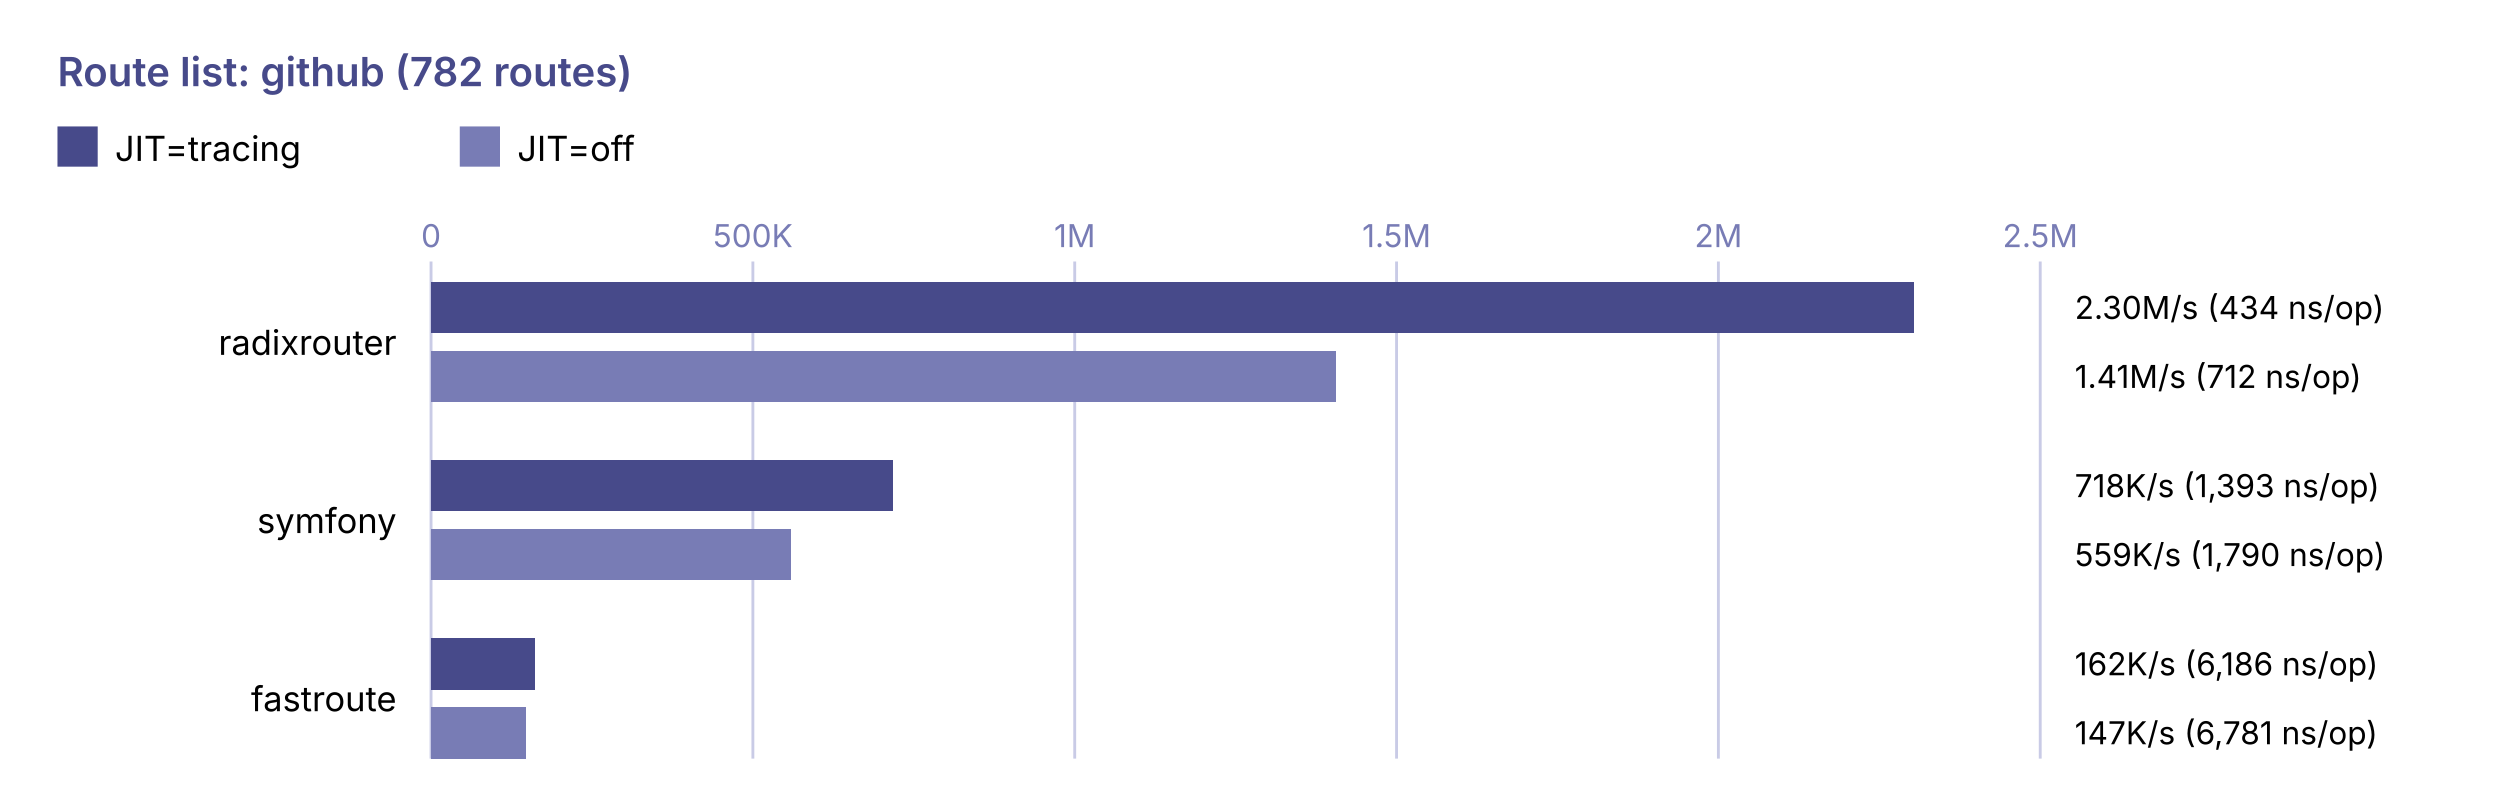
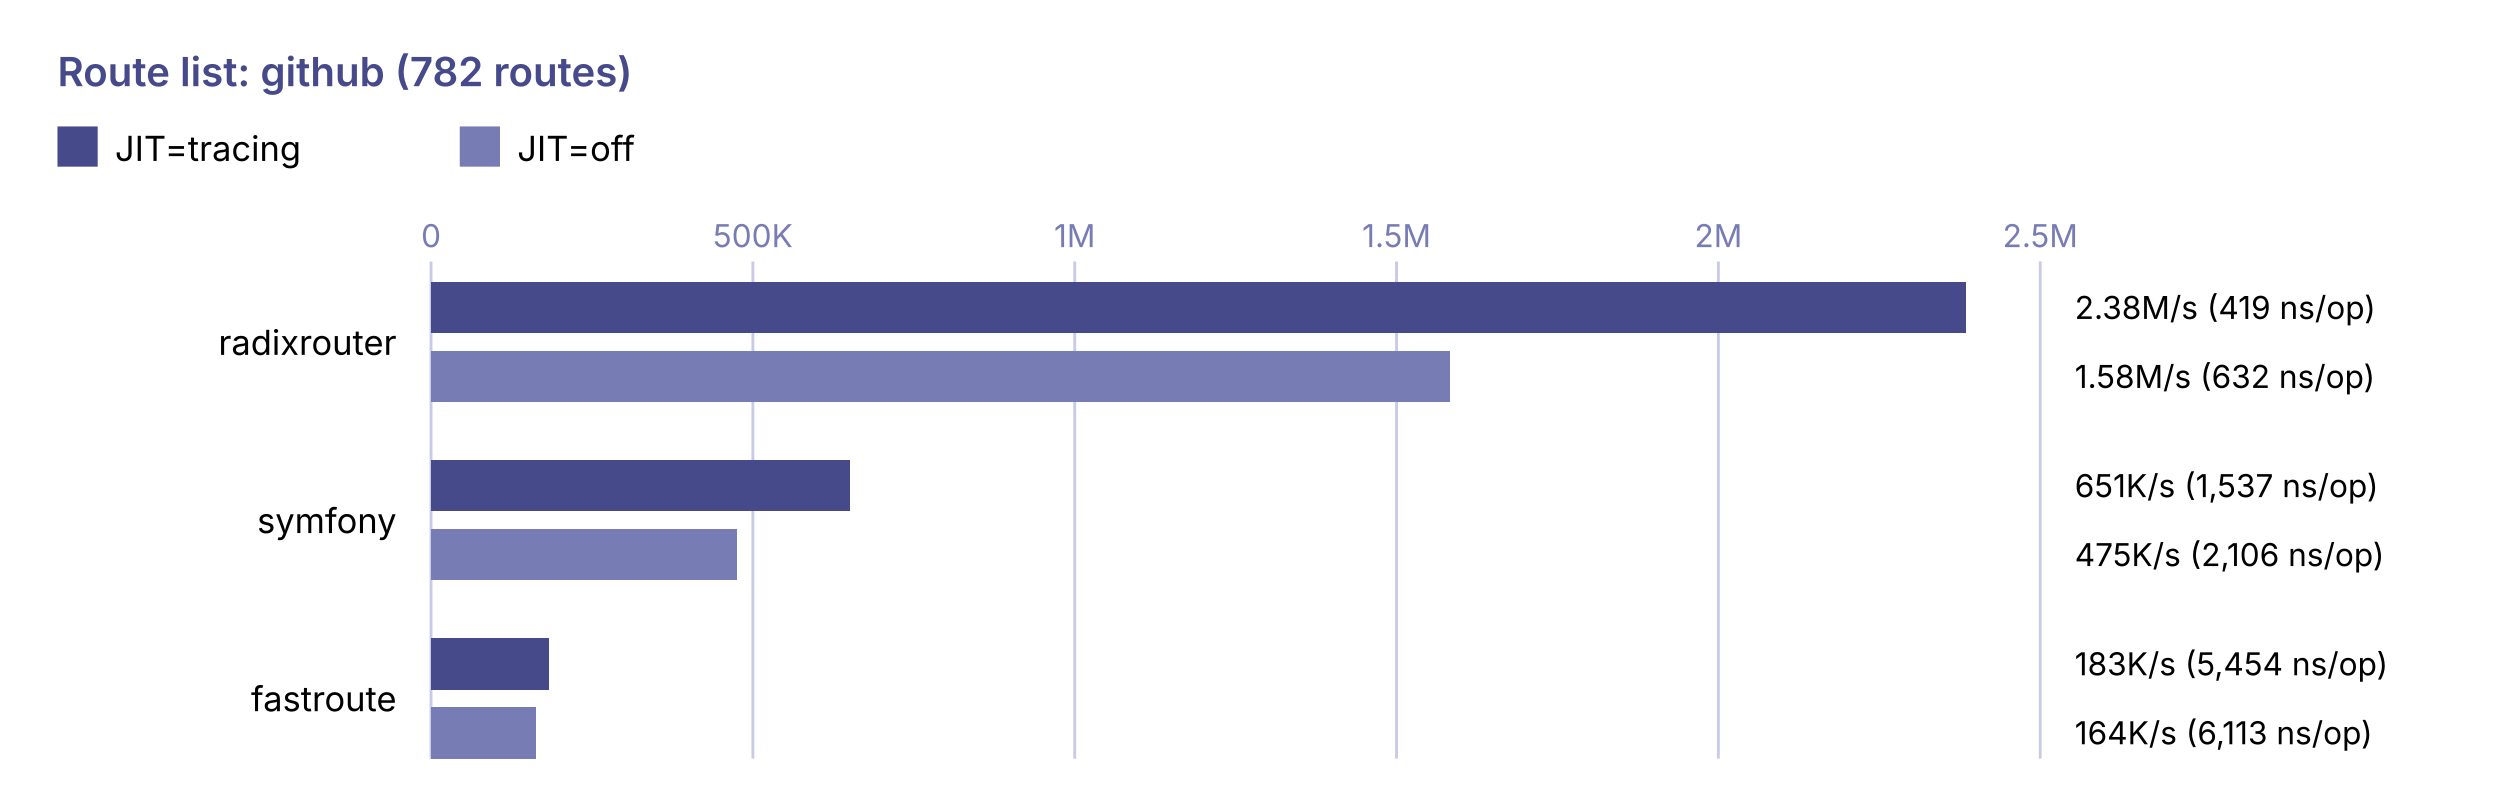
<svg xmlns="http://www.w3.org/2000/svg" viewBox="0 0 870 276" font-family="system-ui, -apple-system, 'Segoe UI', sans-serif">
  <style>.fg{fill:#000000}.accent{fill:#474A8A}.bar{shape-rendering:crispEdges}.div{stroke:#C9CBE6;stroke-width:1}.tick{fill:#787CB5}@media(prefers-color-scheme:dark){.fg{fill:#E6E6E6}.accent{fill:#B0B3D6}.tick{fill:#B0B3D6}}</style>
  <text class="accent" x="20" y="30" font-size="14" font-weight="600">Route list: github (782 routes)</text>
  <rect x="20" y="44" width="14" height="14" fill="#474A8A" />
  <text class="fg" x="40" y="56" font-size="12">JIT=tracing</text>
  <rect x="160" y="44" width="14" height="14" fill="#787CB5" />
  <text class="fg" x="180" y="56" font-size="12">JIT=off</text>
  <text class="tick" x="150.00" y="86.0" text-anchor="middle" font-size="11">0</text>
  <line class="div" x1="262.00" y1="91.0" x2="262.00" y2="264.0" />
  <text class="tick" x="262.00" y="86.0" text-anchor="middle" font-size="11">500K</text>
  <line class="div" x1="374.00" y1="91.0" x2="374.00" y2="264.0" />
  <text class="tick" x="374.00" y="86.0" text-anchor="middle" font-size="11">1M</text>
  <line class="div" x1="486.00" y1="91.0" x2="486.00" y2="264.0" />
  <text class="tick" x="486.00" y="86.0" text-anchor="middle" font-size="11">1.5M</text>
  <line class="div" x1="598.00" y1="91.0" x2="598.00" y2="264.0" />
  <text class="tick" x="598.00" y="86.0" text-anchor="middle" font-size="11">2M</text>
  <line class="div" x1="710.00" y1="91.0" x2="710.00" y2="264.0" />
  <text class="tick" x="710.00" y="86.0" text-anchor="middle" font-size="11">2.5M</text>
  <line class="div" x1="150" y1="91.0" x2="150" y2="264.0" />
  <text class="fg" x="138" y="123.5" text-anchor="end" font-size="12">radixrouter</text>
-   <rect class="bar" x="150" y="98.0" width="515.92" height="18" fill="#474A8A" />
-   <text class="fg" x="722" y="111.0" font-size="11">2.30M/s  (434 ns/op)</text>
-   <rect class="bar" x="150" y="122.0" width="314.80" height="18" fill="#787CB5" />
-   <text class="fg" x="722" y="135.0" font-size="11">1.41M/s  (712 ns/op)</text>
+   <rect class="bar" x="150" y="98.0" width="534.08" height="18" fill="#474A8A" />
+   <text class="fg" x="722" y="111.0" font-size="11">2.38M/s  (419 ns/op)</text>
+   <rect class="bar" x="150" y="122.0" width="354.59" height="18" fill="#787CB5" />
+   <text class="fg" x="722" y="135.0" font-size="11">1.58M/s  (632 ns/op)</text>
  <text class="fg" x="138" y="185.5" text-anchor="end" font-size="12">symfony</text>
-   <rect class="bar" x="150" y="160.0" width="160.85" height="18" fill="#474A8A" />
-   <text class="fg" x="722" y="173.0" font-size="11">718K/s  (1,393 ns/op)</text>
-   <rect class="bar" x="150" y="184.0" width="125.15" height="18" fill="#787CB5" />
-   <text class="fg" x="722" y="197.0" font-size="11">559K/s  (1,790 ns/op)</text>
+   <rect class="bar" x="150" y="160.0" width="145.72" height="18" fill="#474A8A" />
+   <text class="fg" x="722" y="173.0" font-size="11">651K/s  (1,537 ns/op)</text>
+   <rect class="bar" x="150" y="184.0" width="106.35" height="18" fill="#787CB5" />
+   <text class="fg" x="722" y="197.0" font-size="11">475K/s  (2,106 ns/op)</text>
  <text class="fg" x="138" y="247.5" text-anchor="end" font-size="12">fastroute</text>
-   <rect class="bar" x="150" y="222.0" width="36.21" height="18" fill="#474A8A" />
-   <text class="fg" x="722" y="235.0" font-size="11">162K/s  (6,186 ns/op)</text>
-   <rect class="bar" x="150" y="246.0" width="33.03" height="18" fill="#787CB5" />
-   <text class="fg" x="722" y="259.0" font-size="11">147K/s  (6,781 ns/op)</text>
+   <rect class="bar" x="150" y="222.0" width="41.07" height="18" fill="#474A8A" />
+   <text class="fg" x="722" y="235.0" font-size="11">183K/s  (5,454 ns/op)</text>
+   <rect class="bar" x="150" y="246.0" width="36.64" height="18" fill="#787CB5" />
+   <text class="fg" x="722" y="259.0" font-size="11">164K/s  (6,113 ns/op)</text>
</svg>
